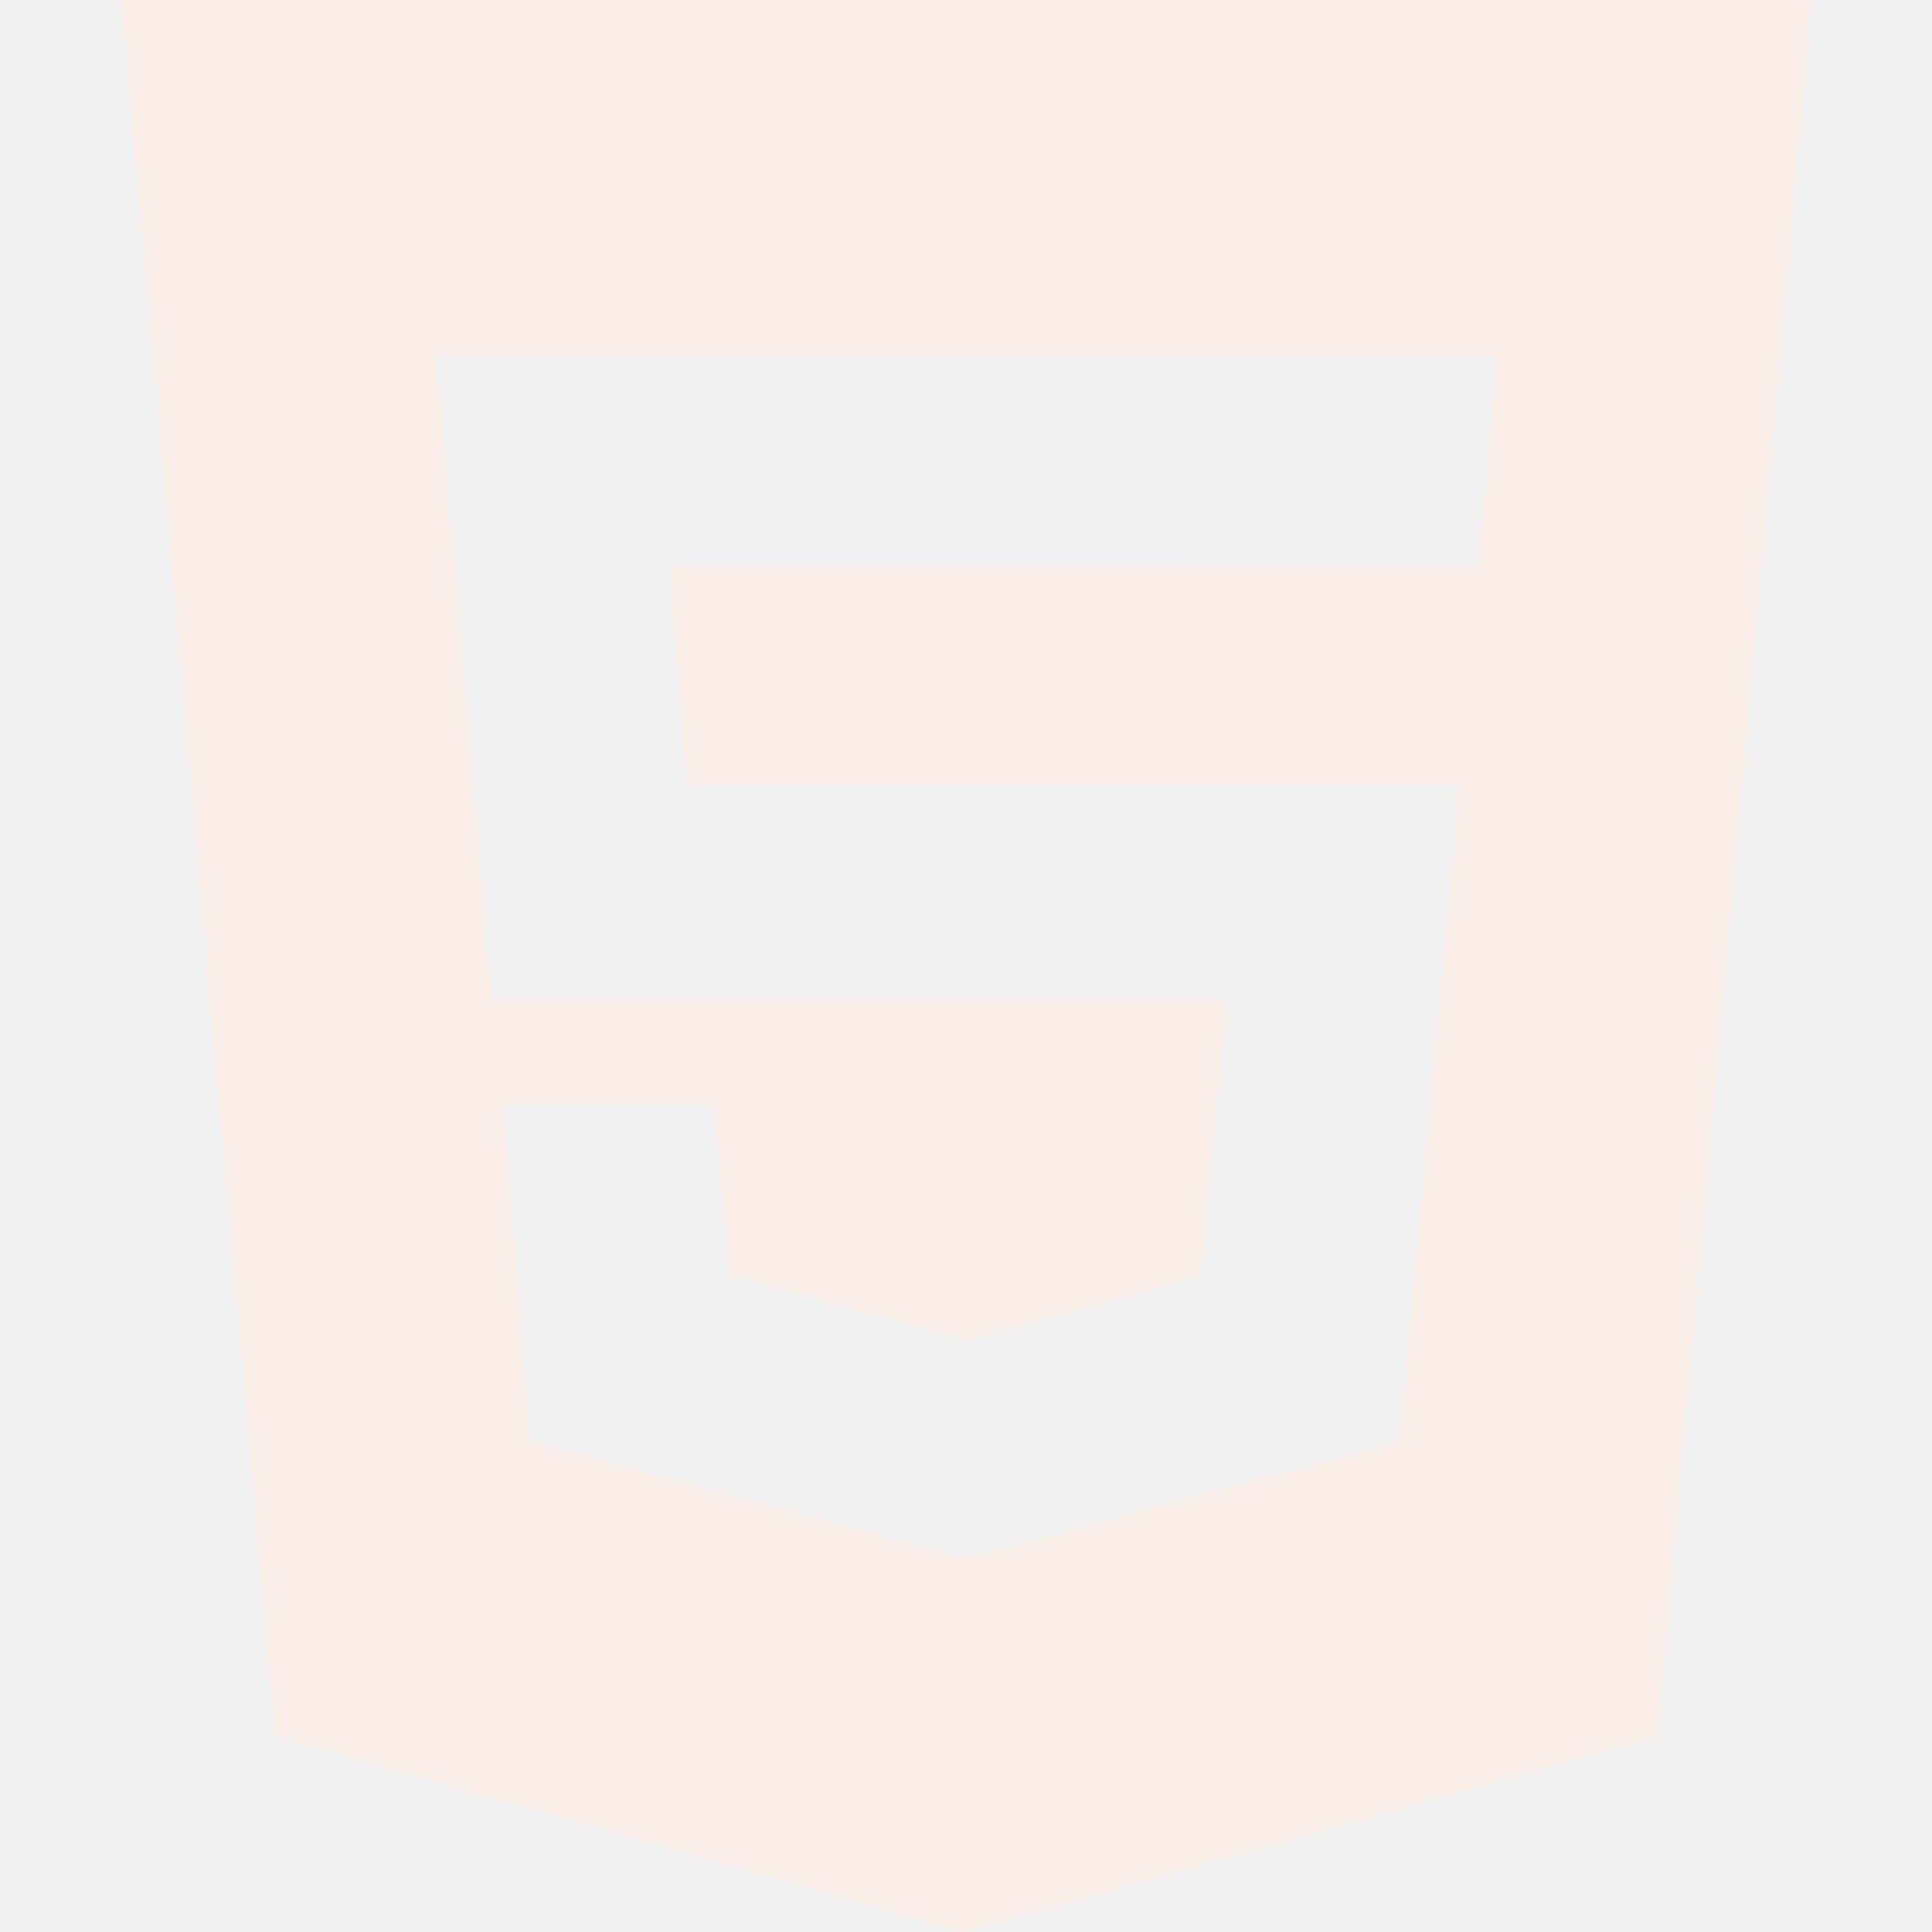
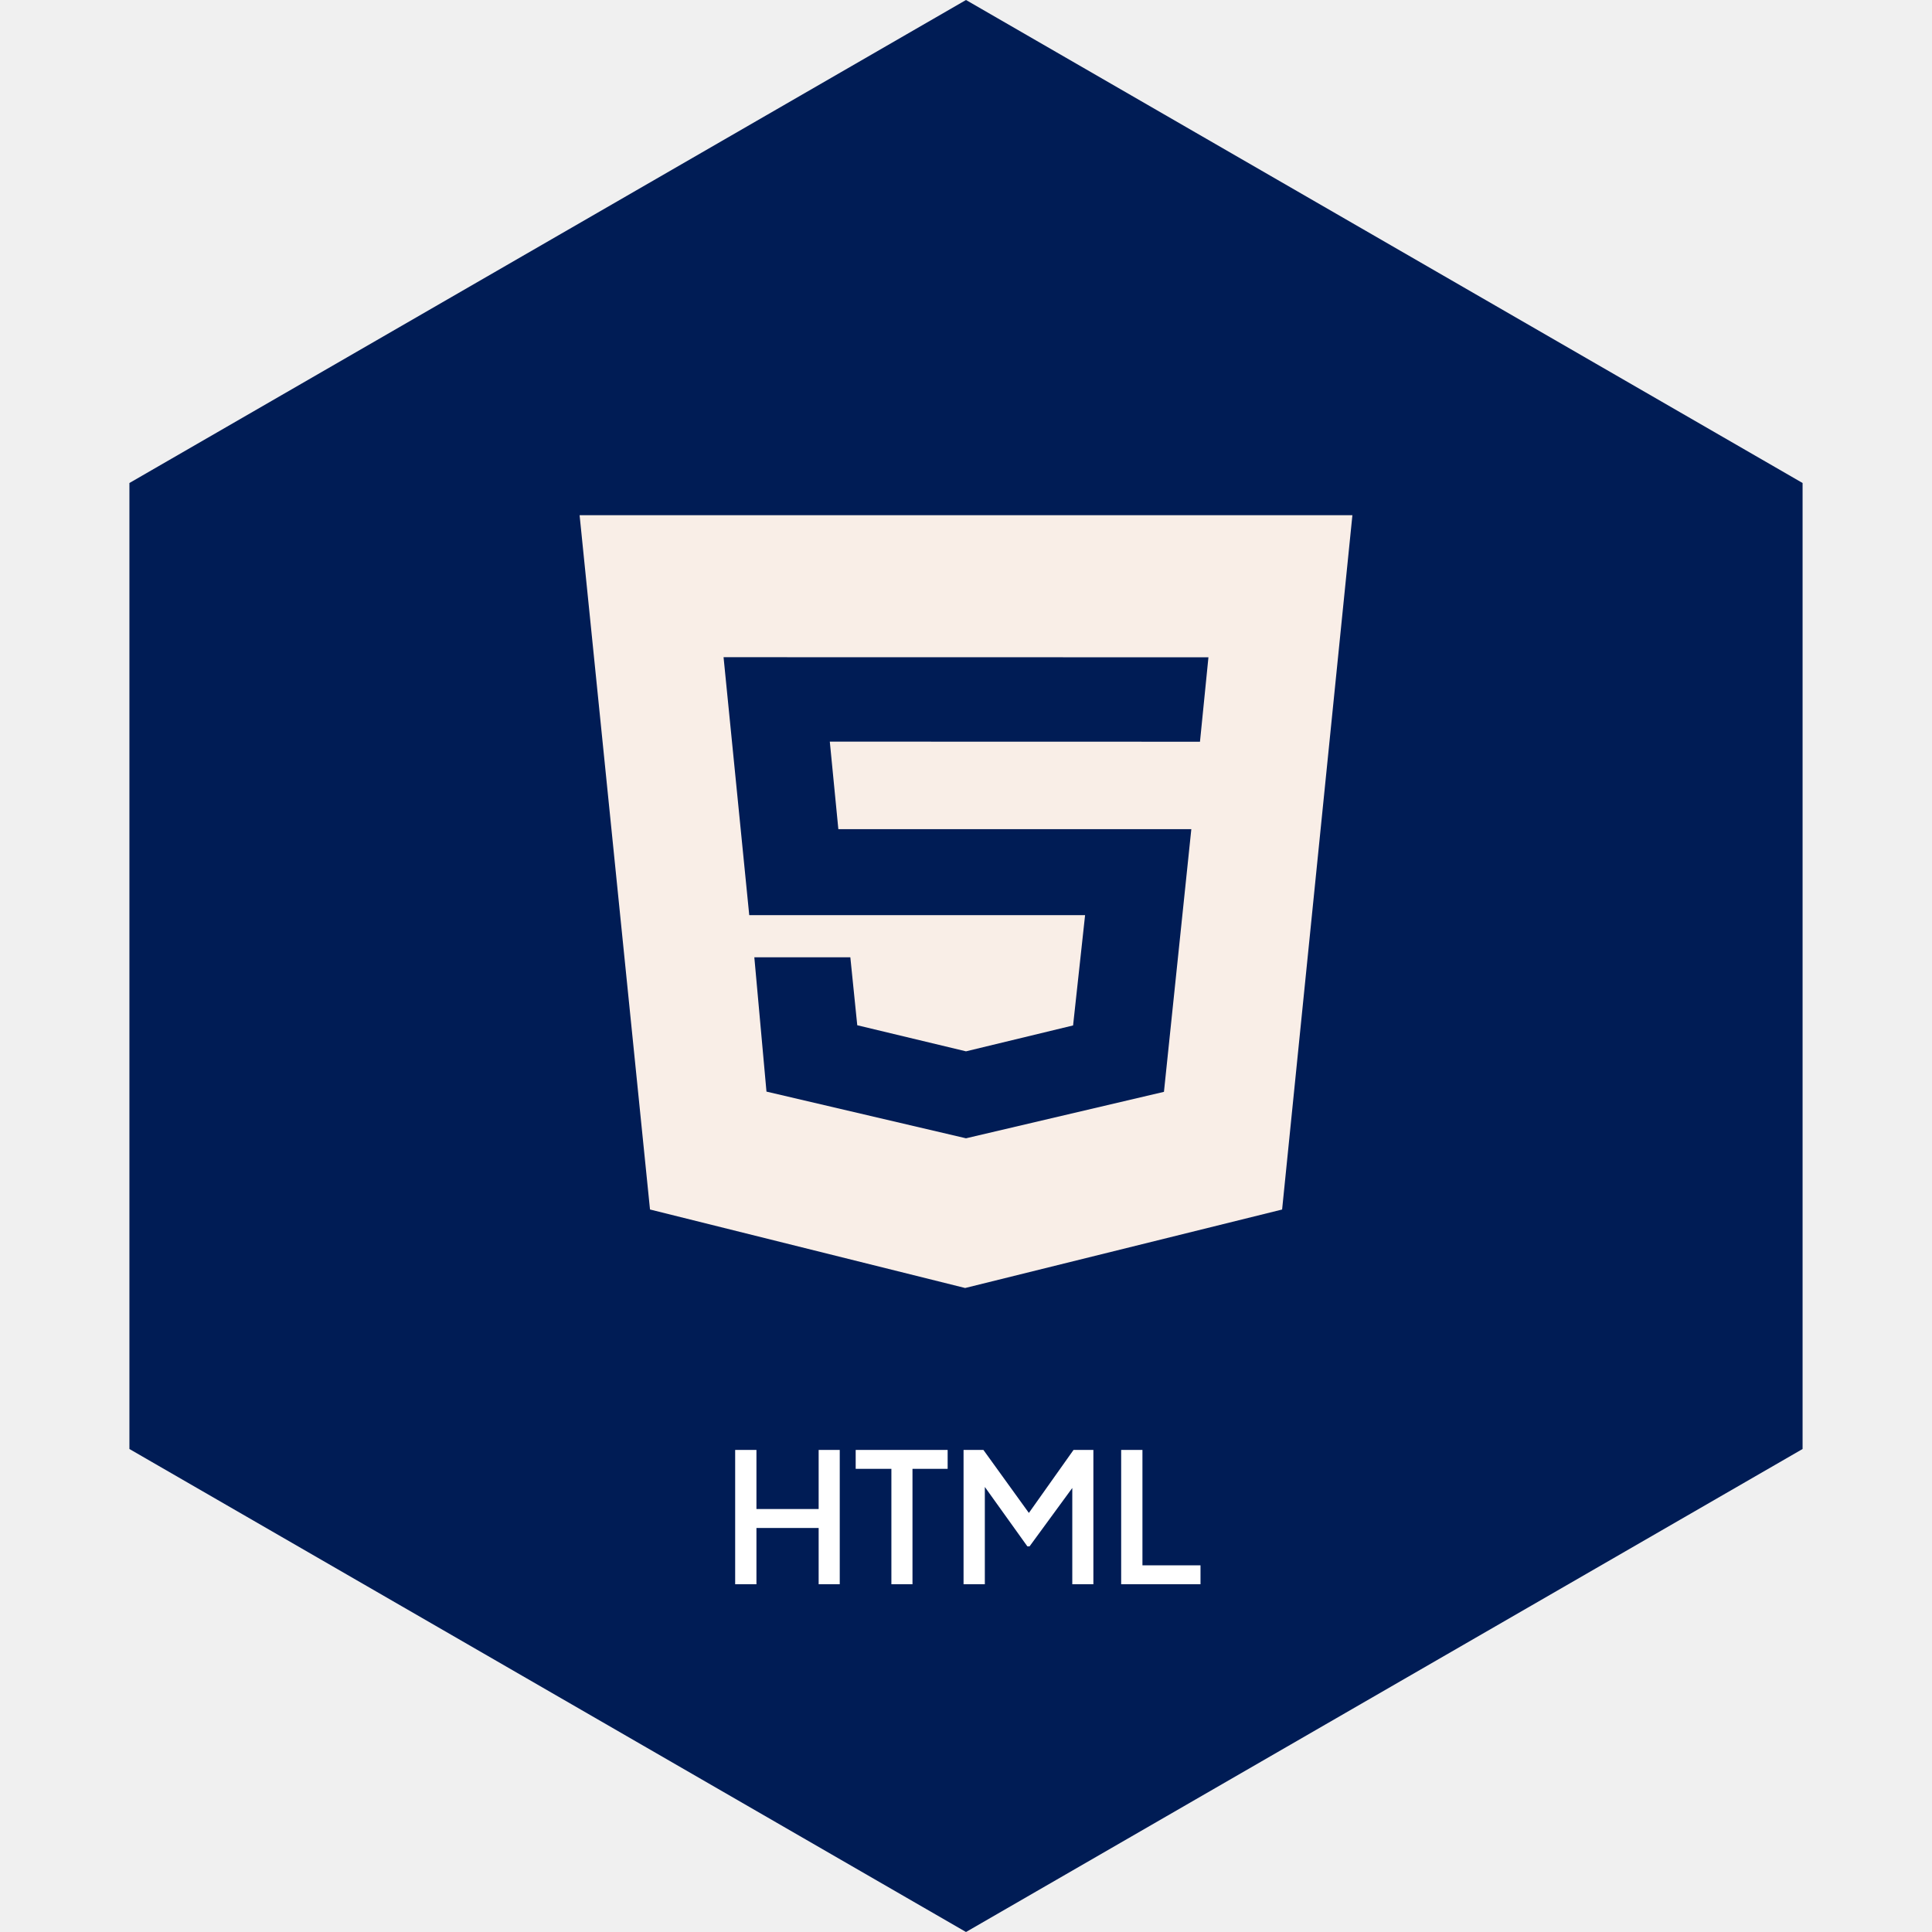
- <svg xmlns="http://www.w3.org/2000/svg" width="80" height="80" viewBox="0 0 80 80" fill="none">
-   <path d="M5 0H75L68.633 71.877L39.923 80L11.377 71.873L5 0ZM28.437 32.5L27.663 23.44L61.193 23.45L61.96 14.71L18.04 14.7L20.367 41.4H50.787L49.7 52.82L40 55.5L30.15 52.8L29.523 45.767H20.827L21.927 59.67L40 64.503L57.93 59.693L60.41 32.503H28.437V32.5Z" fill="#F9EEE7" />
+ <svg xmlns="http://www.w3.org/2000/svg" width="150" height="150" viewBox="0 0 150 150" fill="none">
+   <path d="M75 0L139.952 37.5V112.5L75 150L10.048 112.5V37.5L75 0Z" fill="#001C55" />
+   <path d="M45 40H105L99.543 93.907L74.934 100L50.466 93.905L45 40ZM65.089 64.375L64.426 57.58L93.166 57.587L93.823 51.032L56.177 51.025L58.171 71.05H84.246L83.314 79.615L75 81.625L66.557 79.6L66.02 74.325H58.566L59.509 84.752L75 88.377L90.369 84.77L92.494 64.377H65.089V64.375Z" fill="#F9EEE7" />
+   <path d="M57.078 123V112.57H58.73V117.162H63.56V112.57H65.198V123H63.56V118.632H58.73V123H57.078ZM69.207 123V114.04H66.435V112.57H73.575V114.04H70.845V123H69.207ZM74.81 123V112.57H76.35L80.27 118.002H79.5L83.35 112.57H84.89V123H83.252V114.516L83.868 114.684L79.934 120.06H79.766L75.916 114.684L76.462 114.516V123H74.81ZM87.047 123V112.57H88.699V121.53H93.207V123H87.047Z" fill="white" />
</svg>
